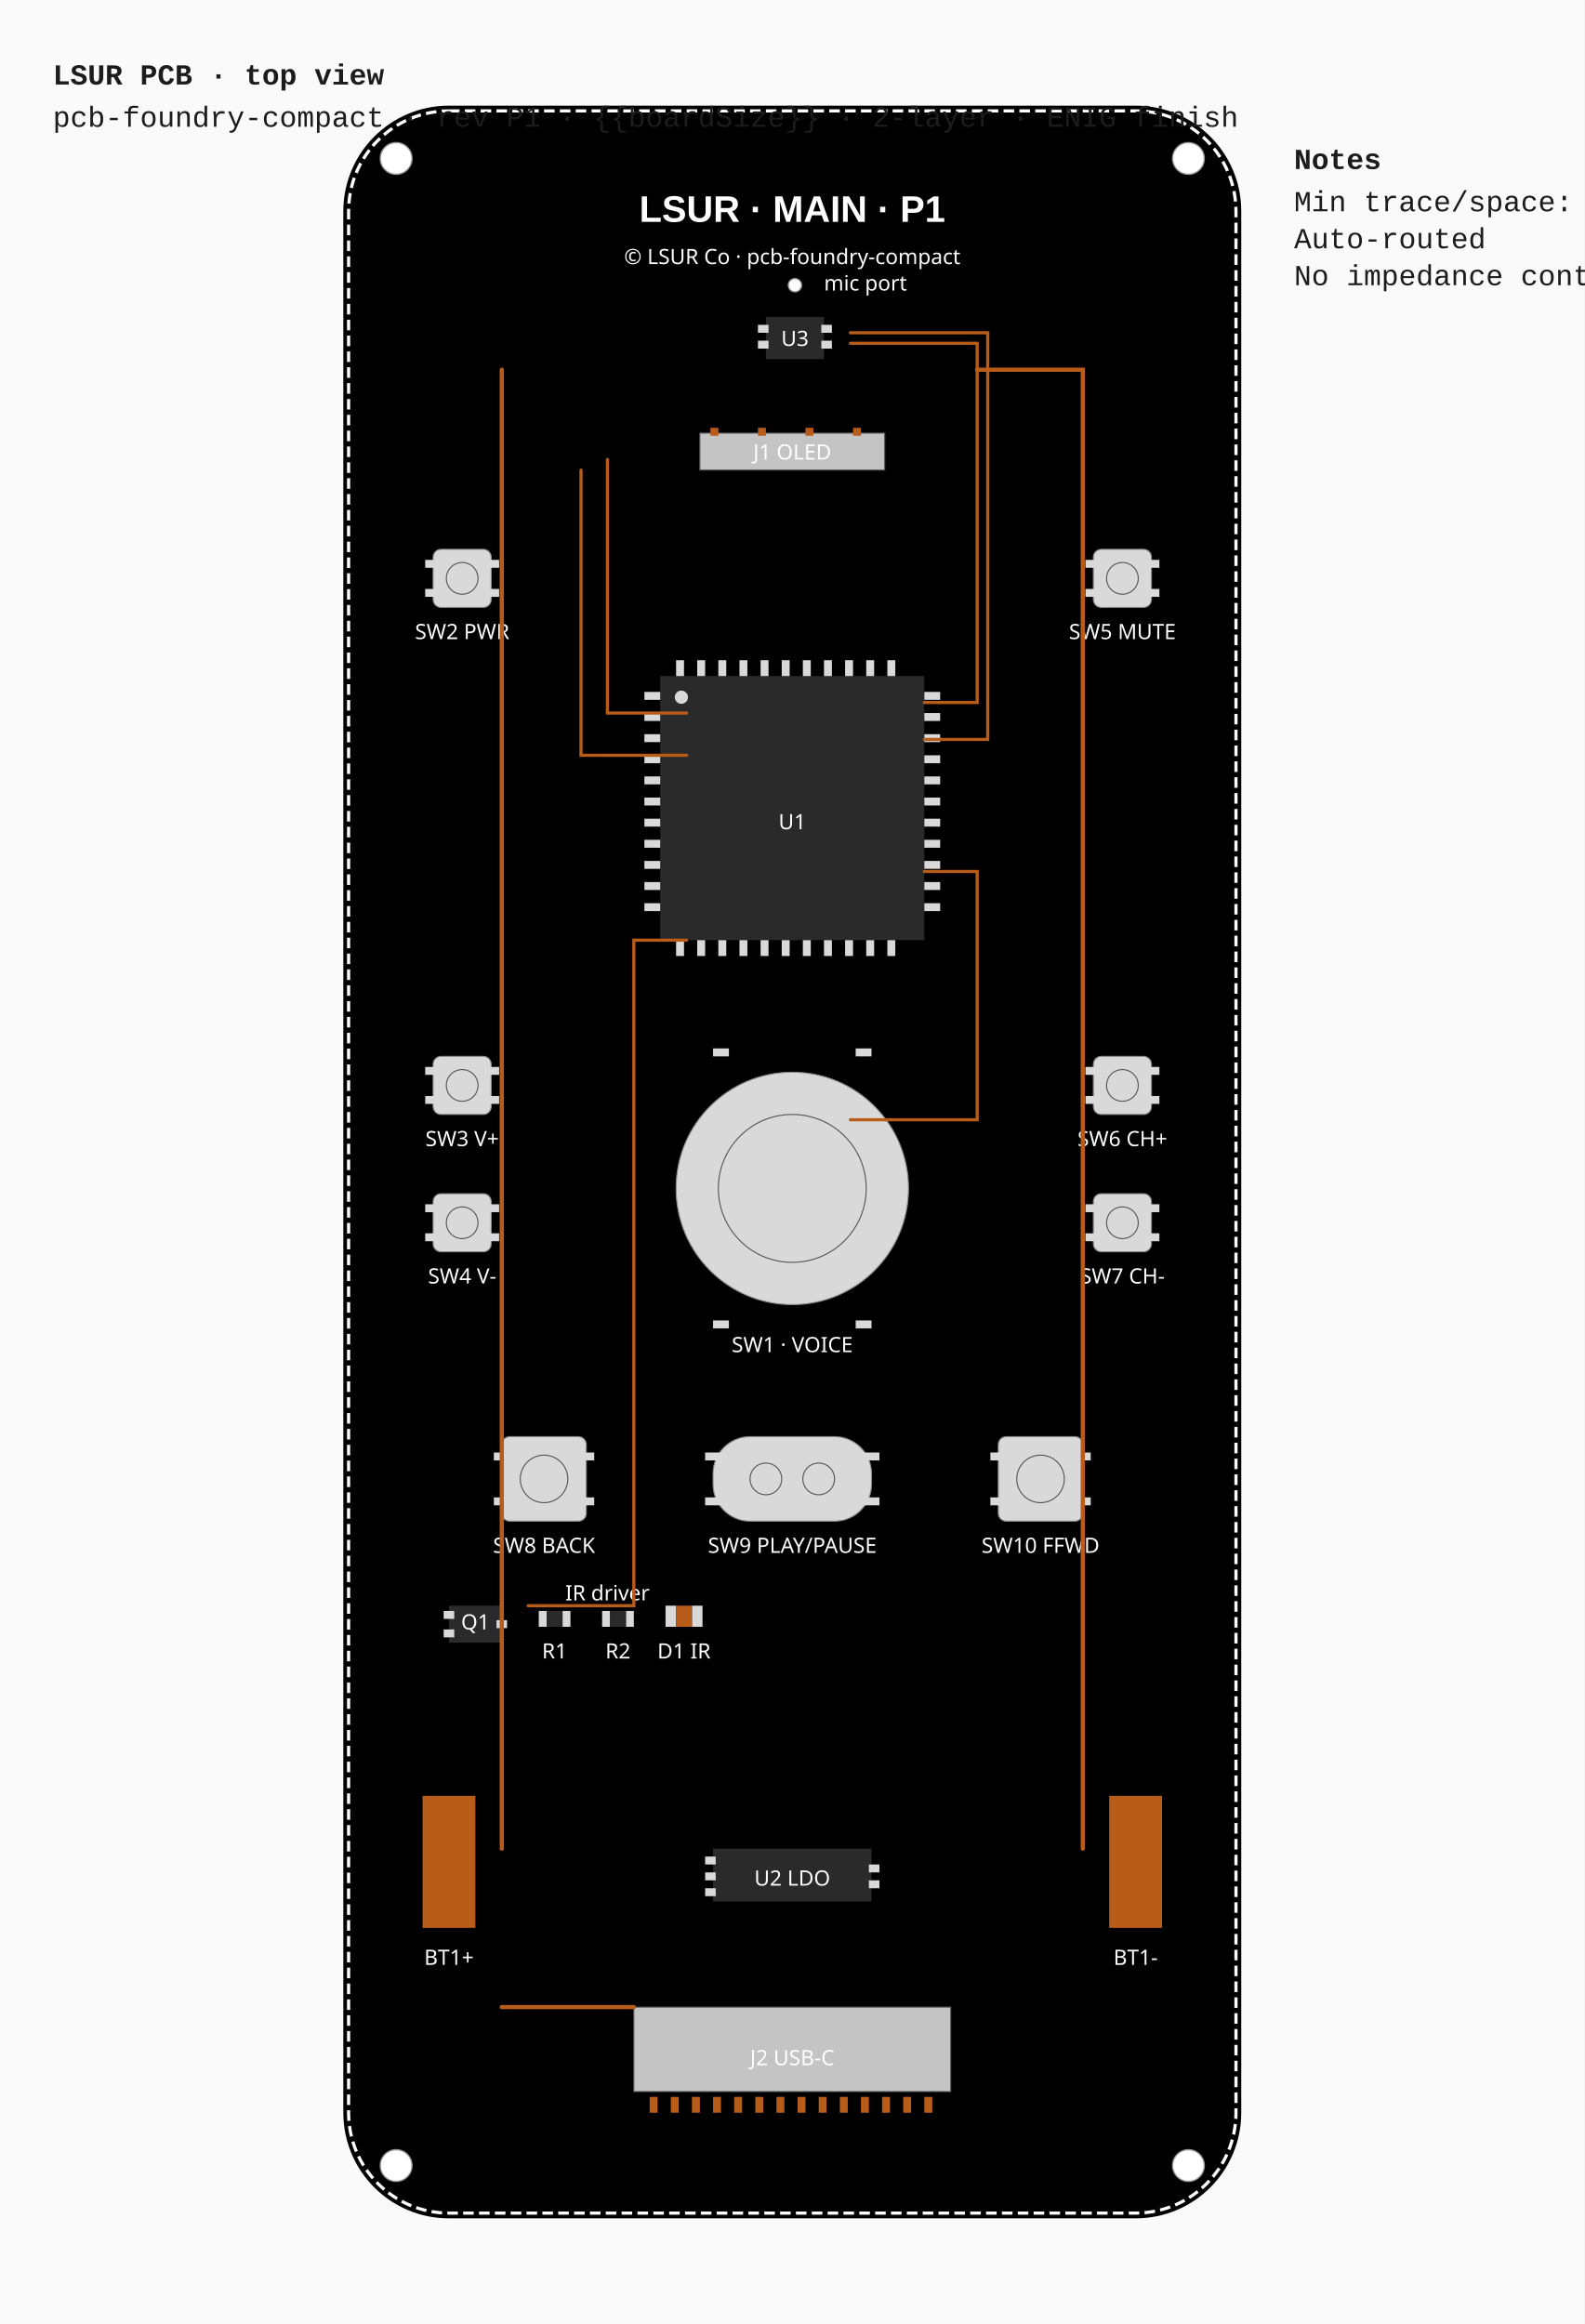
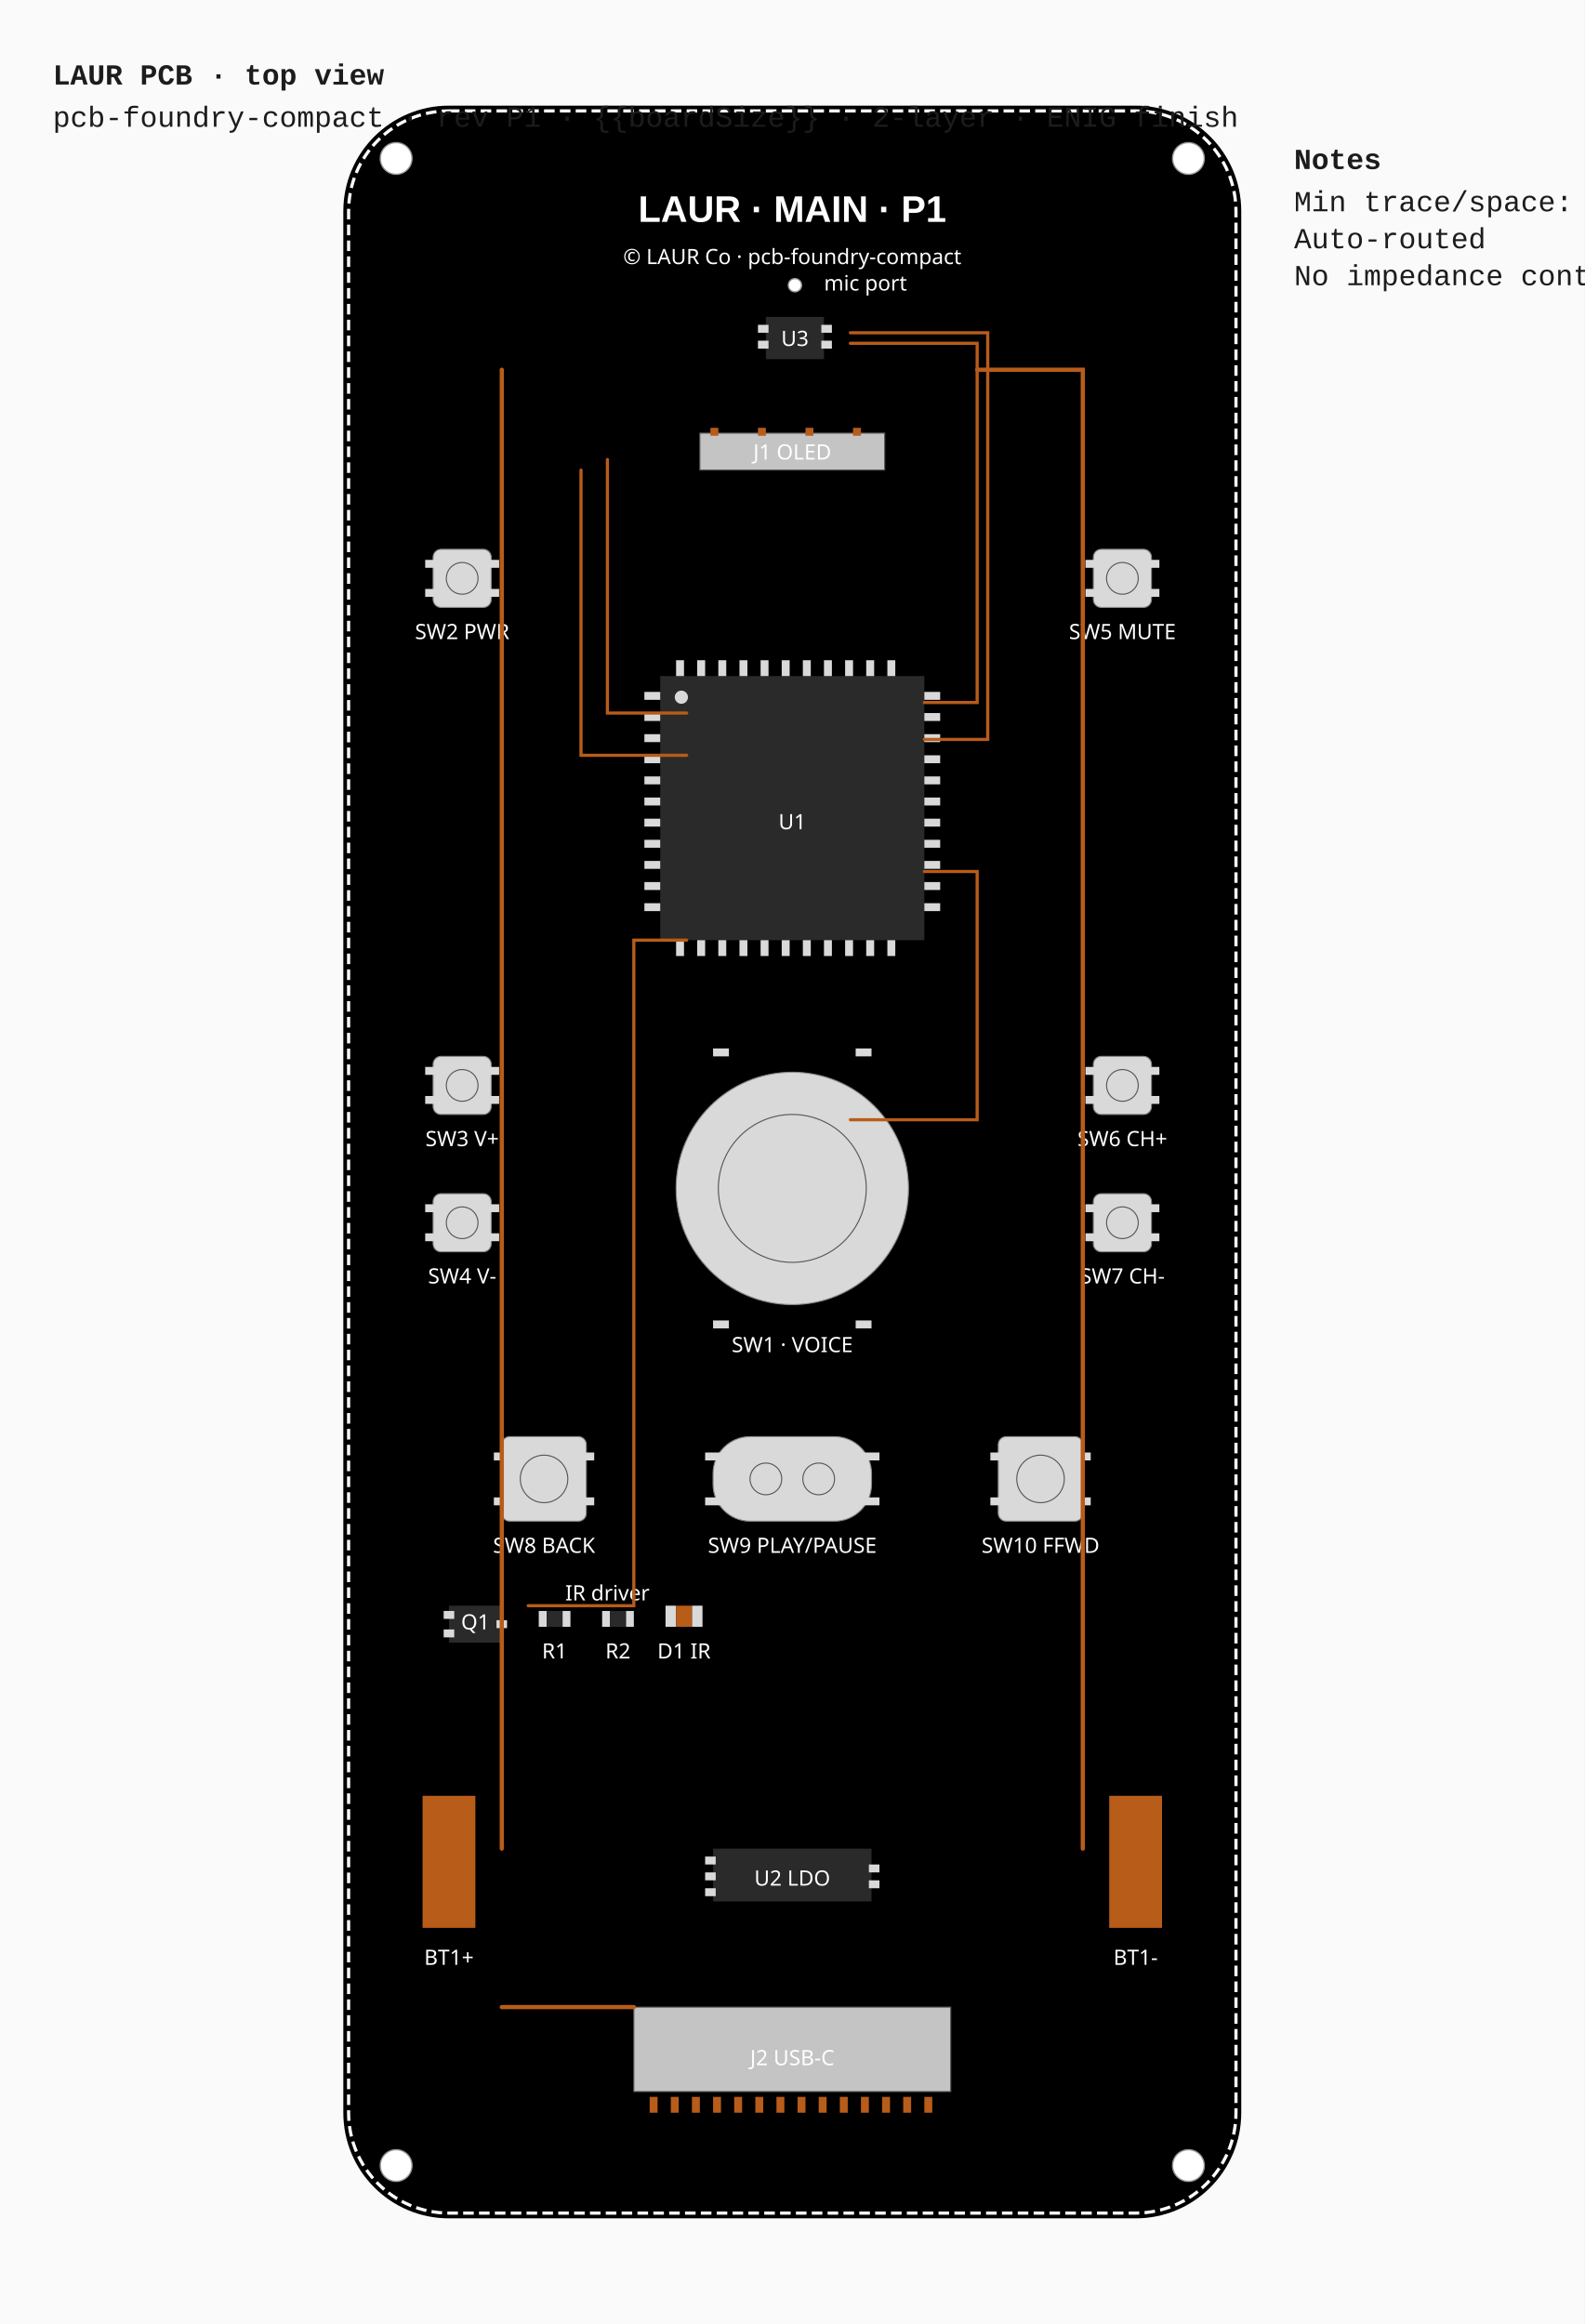
<svg xmlns="http://www.w3.org/2000/svg" viewBox="0 0 600 880" font-family="Arial, sans-serif" font-size="8">
  <defs>
    <style>
      .pcb-fill   { fill: {{boardColor}}; }
      .silk       { fill: #ffffff; stroke: none; font-family: 'Arial Narrow', sans-serif; font-size: 8; }
      .copper     { stroke: #b85c1a; stroke-linecap: round; fill: none; }
      .copper-fill{ fill: #b85c1a; }
      .pad        { fill: #d9d9d9; stroke: #999; stroke-width: 0.3; }
      .pad-rect   { fill: #d9d9d9; stroke: none; }
      .drill      { fill: #ffffff; stroke: #999; stroke-width: 0.5; }
      .ic-pkg     { fill: #2a2a2a; }
      .ic-pin1    { fill: #d9d9d9; }
      .btn-pkg    { fill: #d9d9d9; stroke: #888; stroke-width: 0.4; }
      .btn-marker { fill: none; stroke: #555; stroke-width: 0.4; }
      .conn       { fill: #c4c4c4; stroke: #555; stroke-width: 0.4; }
      .outline    { fill: none; stroke: #fff; stroke-width: 1.2; stroke-dasharray: 4 2; }
      .title      { fill: #ffffff; font-family: 'Arial', sans-serif; font-size: 14; font-weight: bold; }
      .annot      { fill: #1c1c1c; font-family: 'Courier New', monospace; font-size: 11; }
    </style>
  </defs>
  <rect width="600" height="880" fill="#fafafa" />
  <g transform="translate(130 40)">
    <rect class="pcb-fill" x="0" y="0" width="340" height="800" rx="40" />
    <rect class="outline" x="2" y="2" width="336" height="796" rx="38" />
-     <text x="170" y="44" text-anchor="middle" class="title">LSUR · MAIN · P1</text>
-     <text x="170" y="60" text-anchor="middle" class="silk" font-size="9">© LSUR Co · pcb-foundry-compact</text>
+     <text x="170" y="44" text-anchor="middle" class="title">LAUR · MAIN · P1</text>
+     <text x="170" y="60" text-anchor="middle" class="silk" font-size="9">© LAUR Co · pcb-foundry-compact</text>
    <g transform="translate(160 80)">
      <rect class="ic-pkg" width="22" height="16" />
      <text x="11" y="11" text-anchor="middle" class="silk" font-size="6">U3</text>
      <circle class="drill" cx="11" cy="-12" r="2.5" />
      <text x="22" y="-10" class="silk" font-size="6">mic port</text>
      <rect class="pad-rect" x="-3" y="3" width="4" height="3" />
      <rect class="pad-rect" x="-3" y="9" width="4" height="3" />
      <rect class="pad-rect" x="21" y="3" width="4" height="3" />
      <rect class="pad-rect" x="21" y="9" width="4" height="3" />
    </g>
    <g transform="translate(135 124)">
      <rect class="conn" width="70" height="14" />
      <g class="copper-fill">
        <rect x="4" y="-2" width="3" height="3" />
        <rect x="22" y="-2" width="3" height="3" />
        <rect x="40" y="-2" width="3" height="3" />
        <rect x="58" y="-2" width="3" height="3" />
      </g>
      <text x="35" y="10" text-anchor="middle" class="silk" font-size="7">J1 OLED</text>
    </g>
    <g transform="translate(34 168)">
      <rect class="btn-pkg" width="22" height="22" rx="3" />
      <circle class="btn-marker" cx="11" cy="11" r="6" />
      <rect class="pad-rect" x="-3" y="4" width="6" height="3" />
      <rect class="pad-rect" x="-3" y="15" width="6" height="3" />
      <rect class="pad-rect" x="19" y="4" width="6" height="3" />
      <rect class="pad-rect" x="19" y="15" width="6" height="3" />
      <text x="11" y="34" text-anchor="middle" class="silk" font-size="6">SW2 PWR</text>
    </g>
    <g transform="translate(284 168)">
      <rect class="btn-pkg" width="22" height="22" rx="3" />
      <circle class="btn-marker" cx="11" cy="11" r="6" />
      <rect class="pad-rect" x="-3" y="4" width="6" height="3" />
      <rect class="pad-rect" x="-3" y="15" width="6" height="3" />
      <rect class="pad-rect" x="19" y="4" width="6" height="3" />
      <rect class="pad-rect" x="19" y="15" width="6" height="3" />
      <text x="11" y="34" text-anchor="middle" class="silk" font-size="6">SW5 MUTE</text>
    </g>
    <g transform="translate(120 216)">
      <rect class="ic-pkg" width="100" height="100" />
      <circle class="ic-pin1" cx="8" cy="8" r="2.5" />
      <g class="pad-rect">
        <rect x="6" y="-6" width="3" height="6" />
        <rect x="14" y="-6" width="3" height="6" />
        <rect x="22" y="-6" width="3" height="6" />
        <rect x="30" y="-6" width="3" height="6" />
        <rect x="38" y="-6" width="3" height="6" />
        <rect x="46" y="-6" width="3" height="6" />
        <rect x="54" y="-6" width="3" height="6" />
        <rect x="62" y="-6" width="3" height="6" />
        <rect x="70" y="-6" width="3" height="6" />
        <rect x="78" y="-6" width="3" height="6" />
        <rect x="86" y="-6" width="3" height="6" />
        <rect x="6" y="100" width="3" height="6" />
        <rect x="14" y="100" width="3" height="6" />
        <rect x="22" y="100" width="3" height="6" />
        <rect x="30" y="100" width="3" height="6" />
        <rect x="38" y="100" width="3" height="6" />
        <rect x="46" y="100" width="3" height="6" />
        <rect x="54" y="100" width="3" height="6" />
        <rect x="62" y="100" width="3" height="6" />
        <rect x="70" y="100" width="3" height="6" />
        <rect x="78" y="100" width="3" height="6" />
        <rect x="86" y="100" width="3" height="6" />
        <rect x="-6" y="6" width="6" height="3" />
        <rect x="-6" y="14" width="6" height="3" />
        <rect x="-6" y="22" width="6" height="3" />
        <rect x="-6" y="30" width="6" height="3" />
        <rect x="-6" y="38" width="6" height="3" />
        <rect x="-6" y="46" width="6" height="3" />
        <rect x="-6" y="54" width="6" height="3" />
        <rect x="-6" y="62" width="6" height="3" />
        <rect x="-6" y="70" width="6" height="3" />
        <rect x="-6" y="78" width="6" height="3" />
        <rect x="-6" y="86" width="6" height="3" />
        <rect x="100" y="6" width="6" height="3" />
        <rect x="100" y="14" width="6" height="3" />
        <rect x="100" y="22" width="6" height="3" />
        <rect x="100" y="30" width="6" height="3" />
        <rect x="100" y="38" width="6" height="3" />
        <rect x="100" y="46" width="6" height="3" />
        <rect x="100" y="54" width="6" height="3" />
        <rect x="100" y="62" width="6" height="3" />
        <rect x="100" y="70" width="6" height="3" />
        <rect x="100" y="78" width="6" height="3" />
        <rect x="100" y="86" width="6" height="3" />
      </g>
      <text x="50" y="58" text-anchor="middle" class="silk" font-size="9">U1</text>
    </g>
    <g transform="translate(34 360)">
      <rect class="btn-pkg" width="22" height="22" rx="3" />
      <circle class="btn-marker" cx="11" cy="11" r="6" />
      <rect class="pad-rect" x="-3" y="4" width="6" height="3" />
      <rect class="pad-rect" x="-3" y="15" width="6" height="3" />
      <rect class="pad-rect" x="19" y="4" width="6" height="3" />
      <rect class="pad-rect" x="19" y="15" width="6" height="3" />
      <text x="11" y="34" text-anchor="middle" class="silk" font-size="6">SW3 V+</text>
    </g>
    <g transform="translate(34 412)">
      <rect class="btn-pkg" width="22" height="22" rx="3" />
      <circle class="btn-marker" cx="11" cy="11" r="6" />
      <rect class="pad-rect" x="-3" y="4" width="6" height="3" />
      <rect class="pad-rect" x="-3" y="15" width="6" height="3" />
      <rect class="pad-rect" x="19" y="4" width="6" height="3" />
      <rect class="pad-rect" x="19" y="15" width="6" height="3" />
      <text x="11" y="34" text-anchor="middle" class="silk" font-size="6">SW4 V-</text>
    </g>
    <g transform="translate(284 360)">
      <rect class="btn-pkg" width="22" height="22" rx="3" />
      <circle class="btn-marker" cx="11" cy="11" r="6" />
      <rect class="pad-rect" x="-3" y="4" width="6" height="3" />
      <rect class="pad-rect" x="-3" y="15" width="6" height="3" />
      <rect class="pad-rect" x="19" y="4" width="6" height="3" />
      <rect class="pad-rect" x="19" y="15" width="6" height="3" />
      <text x="11" y="34" text-anchor="middle" class="silk" font-size="6">SW6 CH+</text>
    </g>
    <g transform="translate(284 412)">
      <rect class="btn-pkg" width="22" height="22" rx="3" />
      <circle class="btn-marker" cx="11" cy="11" r="6" />
      <rect class="pad-rect" x="-3" y="4" width="6" height="3" />
      <rect class="pad-rect" x="-3" y="15" width="6" height="3" />
      <rect class="pad-rect" x="19" y="4" width="6" height="3" />
      <rect class="pad-rect" x="19" y="15" width="6" height="3" />
      <text x="11" y="34" text-anchor="middle" class="silk" font-size="6">SW7 CH-</text>
    </g>
    <g transform="translate(120 360)">
      <circle class="btn-pkg" cx="50" cy="50" r="44" />
      <circle class="btn-marker" cx="50" cy="50" r="28" />
      <rect class="pad-rect" x="20" y="-3" width="6" height="3" />
      <rect class="pad-rect" x="74" y="-3" width="6" height="3" />
      <rect class="pad-rect" x="20" y="100" width="6" height="3" />
      <rect class="pad-rect" x="74" y="100" width="6" height="3" />
      <text x="50" y="112" text-anchor="middle" class="silk" font-size="8">SW1 · VOICE</text>
    </g>
    <g transform="translate(60 504)">
      <rect class="btn-pkg" width="32" height="32" rx="3" />
      <circle class="btn-marker" cx="16" cy="16" r="9" />
      <rect class="pad-rect" x="-3" y="6" width="6" height="3" />
      <rect class="pad-rect" x="-3" y="23" width="6" height="3" />
      <rect class="pad-rect" x="29" y="6" width="6" height="3" />
      <rect class="pad-rect" x="29" y="23" width="6" height="3" />
      <text x="16" y="44" text-anchor="middle" class="silk" font-size="6">SW8 BACK</text>
    </g>
    <g transform="translate(140 504)">
      <rect class="btn-pkg" width="60" height="32" rx="14" />
      <circle class="btn-marker" cx="20" cy="16" r="6" />
      <circle class="btn-marker" cx="40" cy="16" r="6" />
      <rect class="pad-rect" x="-3" y="6" width="6" height="3" />
      <rect class="pad-rect" x="-3" y="23" width="6" height="3" />
      <rect class="pad-rect" x="57" y="6" width="6" height="3" />
      <rect class="pad-rect" x="57" y="23" width="6" height="3" />
      <text x="30" y="44" text-anchor="middle" class="silk" font-size="6">SW9 PLAY/PAUSE</text>
    </g>
    <g transform="translate(248 504)">
      <rect class="btn-pkg" width="32" height="32" rx="3" />
      <circle class="btn-marker" cx="16" cy="16" r="9" />
      <rect class="pad-rect" x="-3" y="6" width="6" height="3" />
      <rect class="pad-rect" x="-3" y="23" width="6" height="3" />
      <rect class="pad-rect" x="29" y="6" width="6" height="3" />
      <rect class="pad-rect" x="29" y="23" width="6" height="3" />
      <text x="16" y="44" text-anchor="middle" class="silk" font-size="6">SW10 FFWD</text>
    </g>
    <g transform="translate(40 568)">
      <text x="60" y="-2" text-anchor="middle" class="silk" font-size="7">IR driver</text>
      <rect class="ic-pkg" width="20" height="14" />
      <rect class="pad-rect" x="-2" y="2" width="4" height="3" />
      <rect class="pad-rect" x="-2" y="9" width="4" height="3" />
      <rect class="pad-rect" x="18" y="5.5" width="4" height="3" />
      <text x="10" y="9" text-anchor="middle" class="silk" font-size="6">Q1</text>
      <rect class="pad-rect" x="34" y="2" width="3" height="6" />
      <rect class="pad-rect" x="43" y="2" width="3" height="6" />
      <rect class="ic-pkg" x="37" y="2" width="6" height="6" />
      <text x="40" y="20" text-anchor="middle" class="silk" font-size="6">R1</text>
      <rect class="pad-rect" x="58" y="2" width="3" height="6" />
      <rect class="pad-rect" x="67" y="2" width="3" height="6" />
      <rect class="ic-pkg" x="61" y="2" width="6" height="6" />
      <text x="64" y="20" text-anchor="middle" class="silk" font-size="6">R2</text>
      <rect class="pad-rect" x="82" y="0" width="4" height="8" />
      <rect class="pad-rect" x="92" y="0" width="4" height="8" />
      <rect class="copper-fill" x="86" y="0" width="6" height="8" />
      <text x="89" y="20" text-anchor="middle" class="silk" font-size="6">D1 IR</text>
    </g>
    <g transform="translate(30 640)">
      <rect class="copper-fill" width="20" height="50" />
      <text x="10" y="64" text-anchor="middle" class="silk" font-size="7">BT1+</text>
    </g>
    <g transform="translate(140 660)">
      <rect class="ic-pkg" width="60" height="20" />
      <rect class="pad-rect" x="-3" y="3" width="4" height="3" />
      <rect class="pad-rect" x="-3" y="9" width="4" height="3" />
      <rect class="pad-rect" x="-3" y="15" width="4" height="3" />
      <rect class="pad-rect" x="59" y="6" width="4" height="3" />
      <rect class="pad-rect" x="59" y="12" width="4" height="3" />
      <text x="30" y="14" text-anchor="middle" class="silk" font-size="7">U2 LDO</text>
    </g>
    <g transform="translate(290 640)">
      <rect class="copper-fill" width="20" height="50" />
      <text x="10" y="64" text-anchor="middle" class="silk" font-size="7">BT1-</text>
    </g>
    <g transform="translate(110 720)">
      <rect class="conn" width="120" height="32" />
      <g class="copper-fill">
        <rect x="6" y="34" width="3" height="6" />
        <rect x="14" y="34" width="3" height="6" />
        <rect x="22" y="34" width="3" height="6" />
        <rect x="30" y="34" width="3" height="6" />
        <rect x="38" y="34" width="3" height="6" />
        <rect x="46" y="34" width="3" height="6" />
        <rect x="54" y="34" width="3" height="6" />
        <rect x="62" y="34" width="3" height="6" />
        <rect x="70" y="34" width="3" height="6" />
        <rect x="78" y="34" width="3" height="6" />
        <rect x="86" y="34" width="3" height="6" />
        <rect x="94" y="34" width="3" height="6" />
        <rect x="102" y="34" width="3" height="6" />
        <rect x="110" y="34" width="3" height="6" />
      </g>
      <text x="60" y="22" text-anchor="middle" class="silk" font-size="8">J2 USB-C</text>
    </g>
    <circle class="drill" cx="20" cy="20" r="6" />
    <circle class="drill" cx="320" cy="20" r="6" />
    <circle class="drill" cx="20" cy="780" r="6" />
    <circle class="drill" cx="320" cy="780" r="6" />
    <g class="copper" stroke-width="1.6">
      <path d="M 240 100 L 280 100 L 280 660" />
      <path d="M 60 100 L 60 660" />
      <path d="M 60 720 L 110 720" />
      <path d="M 130 316 L 110 316 L 110 568 L 70 568" stroke-width="1.2" />
      <path d="M 220 226 L 240 226 L 240 90 L 192 90" stroke-width="1.2" />
      <path d="M 220 240 L 244 240 L 244 86 L 192 86" stroke-width="1.2" />
      <path d="M 130 230 L 100 230 L 100 134" stroke-width="1.2" />
      <path d="M 130 246 L 90 246 L 90 138" stroke-width="1.2" />
      <path d="M 220 290 L 240 290 L 240 384 L 192 384" stroke-width="1.2" />
    </g>
  </g>
-   <text x="20" y="32" class="annot" font-weight="bold">LSUR PCB · top view</text>
+   <text x="20" y="32" class="annot" font-weight="bold">LAUR PCB · top view</text>
  <text x="20" y="48" class="annot" fill="#666" font-size="10">pcb-foundry-compact · rev P1 · {{boardSize}} · 2-layer · ENIG finish</text>
  <text x="490" y="64" class="annot" font-size="10" font-weight="bold">Notes</text>
  <text x="490" y="80" class="annot" font-size="9">Min trace/space: 6/6 mil</text>
  <text x="490" y="94" class="annot" font-size="9">Auto-routed</text>
  <text x="490" y="108" class="annot" font-size="9">No impedance control</text>
</svg>
